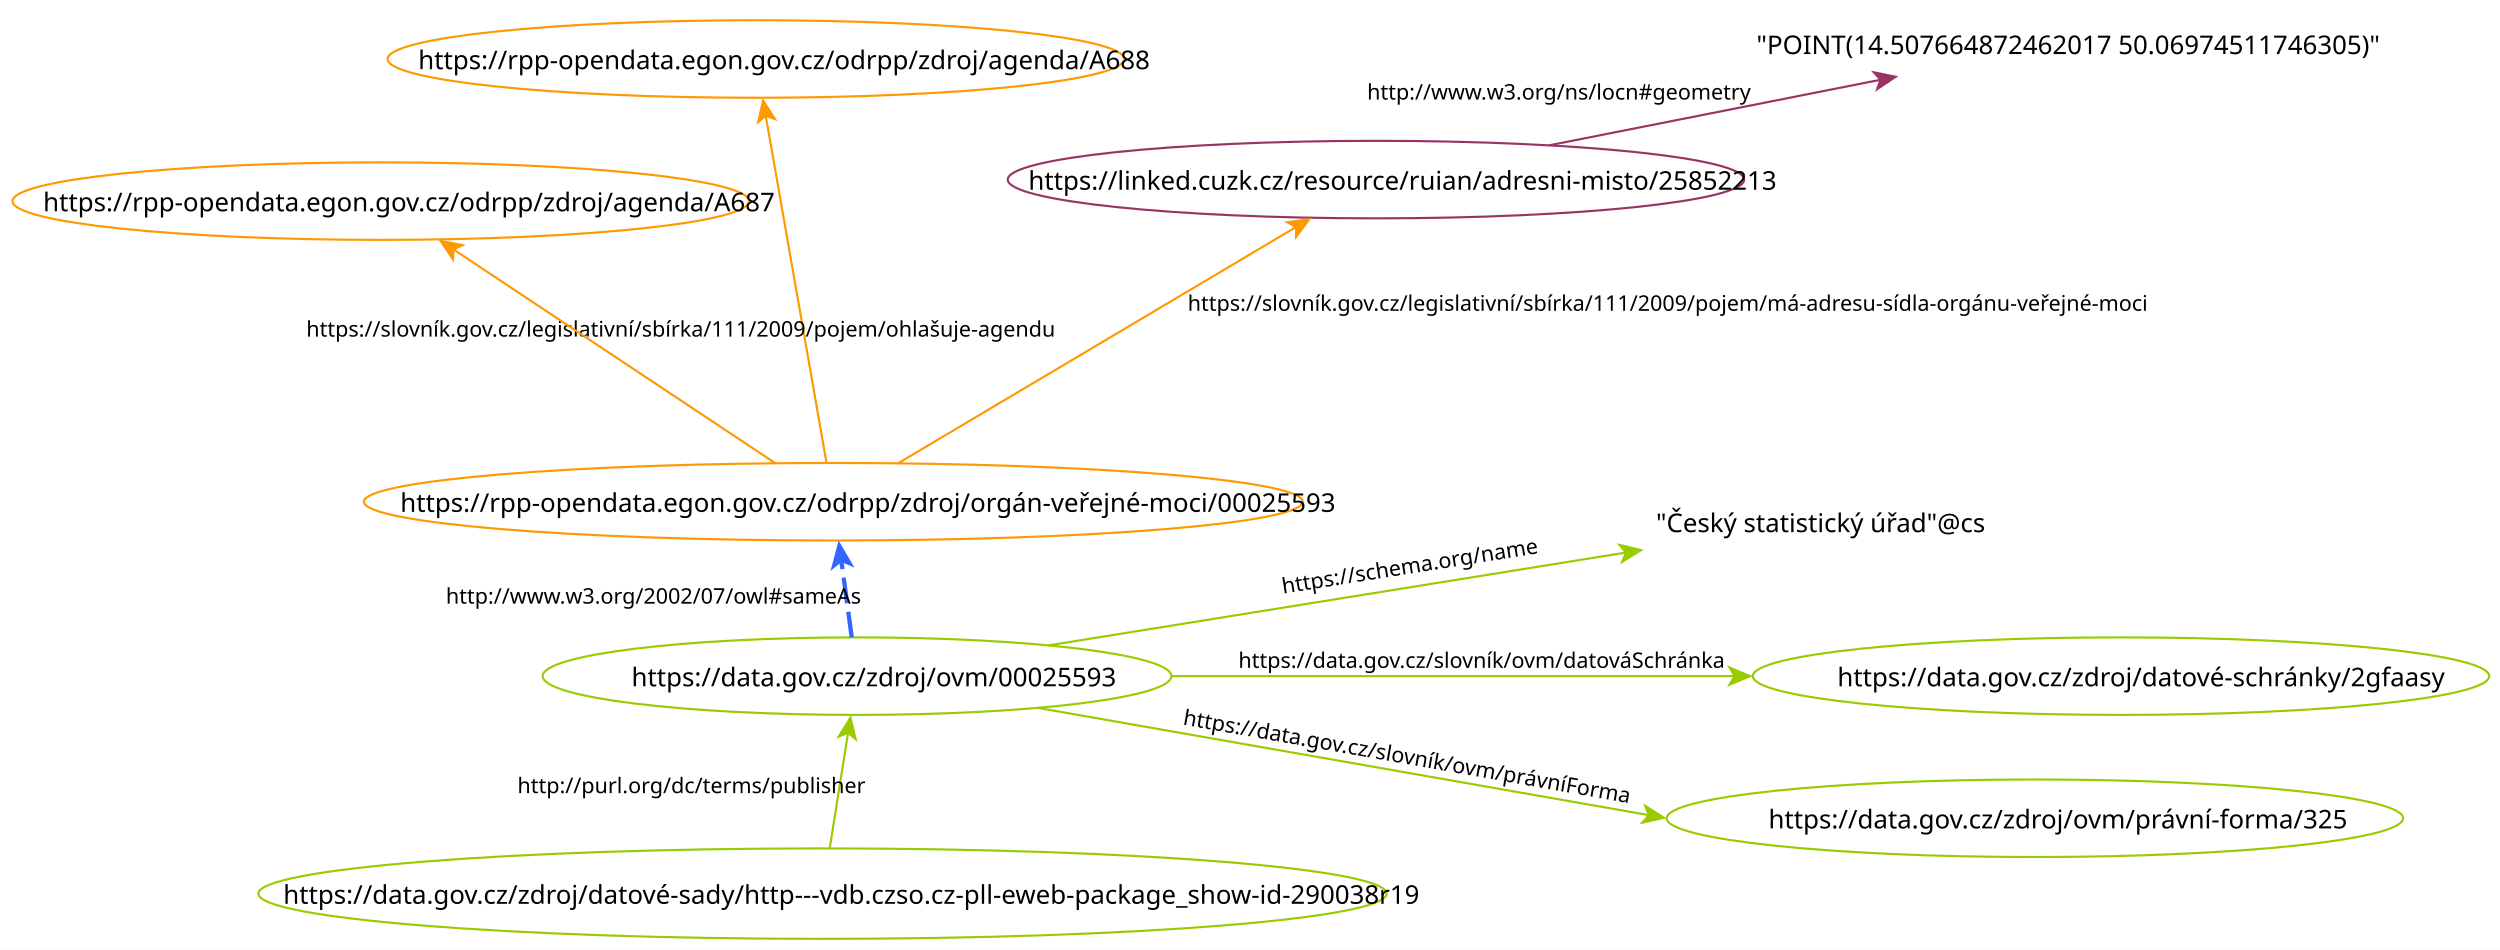
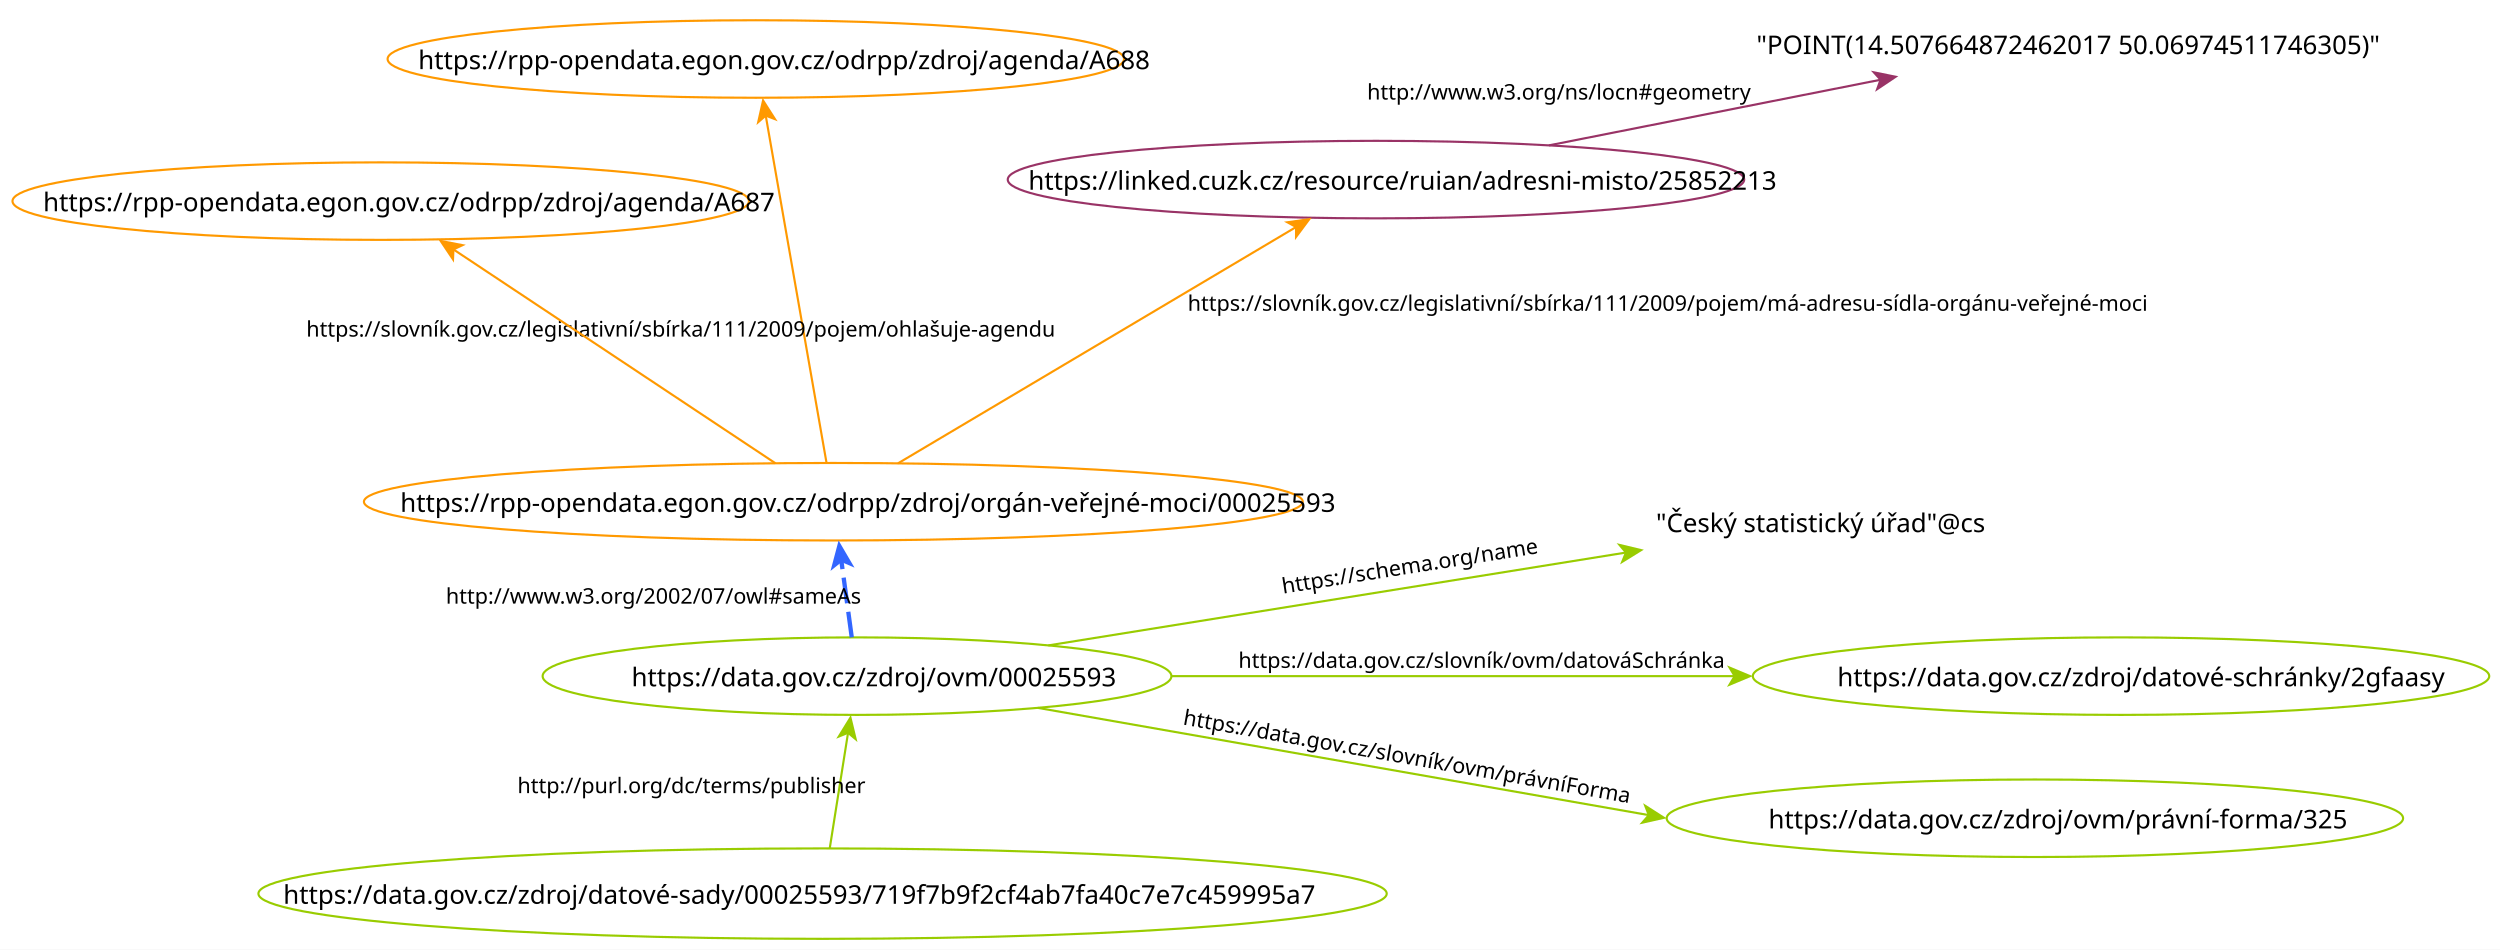
<svg xmlns="http://www.w3.org/2000/svg" fill-opacity="1" color-rendering="auto" color-interpolation="auto" text-rendering="auto" stroke="black" stroke-linecap="square" width="1161" stroke-miterlimit="10" shape-rendering="auto" stroke-opacity="1" fill="black" stroke-dasharray="none" font-weight="normal" stroke-width="1" height="441" font-family="'Dialog'" font-style="normal" stroke-linejoin="miter" font-size="12px" stroke-dashoffset="0" image-rendering="auto">
  <defs id="genericDefs" />
  <g>
    <defs id="defs1">
      <clipPath clipPathUnits="userSpaceOnUse" id="clipPath1">
        <path d="M0 0 L1161 0 L1161 441 L0 441 L0 0 Z" />
      </clipPath>
      <clipPath clipPathUnits="userSpaceOnUse" id="clipPath2">
        <path d="M60 1 L1221 1 L1221 442 L60 442 L60 1 Z" />
      </clipPath>
      <clipPath clipPathUnits="userSpaceOnUse" id="clipPath3">
        <path d="M-597.193 -223.926 L546.169 -425.532 L622.748 8.768 L-520.614 210.374 L-597.193 -223.926 Z" />
      </clipPath>
      <clipPath clipPathUnits="userSpaceOnUse" id="clipPath4">
        <path d="M-543.4 -353.463 L603.306 -171.843 L534.318 263.728 L-612.388 82.108 L-543.4 -353.463 Z" />
      </clipPath>
    </defs>
    <g fill="white" text-rendering="geometricPrecision" shape-rendering="geometricPrecision" transform="translate(-60,-1)" stroke="white">
      <rect x="60" width="1161" height="441" y="1" clip-path="url(#clipPath2)" stroke="none" />
    </g>
    <g stroke-linecap="butt" transform="matrix(1,0,0,1,-60,-1)" fill="rgb(153,204,0)" text-rendering="geometricPrecision" shape-rendering="geometricPrecision" stroke="rgb(153,204,0)" stroke-miterlimit="1.45">
      <ellipse rx="262" fill="none" ry="21" clip-path="url(#clipPath2)" cx="442" cy="416" />
-       <text x="191.538" y="420.714" clip-path="url(#clipPath2)" fill="black" font-family="sans-serif" stroke="none" xml:space="preserve">https://data.gov.cz/zdroj/datové-sady/http---vdb.czso.cz-pll-eweb-package_show-id-290038r19</text>
+       <text x="191.538" y="420.714" clip-path="url(#clipPath2)" fill="black" font-family="sans-serif" stroke="none" xml:space="preserve">https://data.gov.cz/zdroj/datové-sady/00025593/719f7b9f2cf4ab7fa40c7e7c459995a7</text>
      <ellipse rx="146" fill="none" ry="18" clip-path="url(#clipPath2)" cx="458" cy="315" />
      <text x="353.269" y="319.714" clip-path="url(#clipPath2)" fill="black" font-family="sans-serif" stroke="none" xml:space="preserve">https://data.gov.cz/zdroj/ovm/00025593</text>
      <ellipse rx="171" fill="none" ry="18" clip-path="url(#clipPath2)" cx="1045" cy="315" />
      <text x="913.264" y="319.714" clip-path="url(#clipPath2)" fill="black" font-family="sans-serif" stroke="none" xml:space="preserve">https://data.gov.cz/zdroj/datové-schránky/2gfaasy</text>
      <ellipse rx="171" fill="none" ry="18" clip-path="url(#clipPath2)" cx="1005" cy="381" />
      <text x="881.276" y="385.714" clip-path="url(#clipPath2)" fill="black" font-family="sans-serif" stroke="none" xml:space="preserve">https://data.gov.cz/zdroj/ovm/právní-forma/325</text>
      <text x="829.033" y="248.123" clip-path="url(#clipPath2)" fill="black" font-family="sans-serif" stroke="none" xml:space="preserve">"Český statistický úřad"@cs</text>
      <ellipse clip-path="url(#clipPath2)" fill="none" rx="171" cx="236.8" ry="18" cy="94.4" stroke="rgb(255,153,0)" />
      <text x="80.021" y="99.114" clip-path="url(#clipPath2)" fill="black" font-family="sans-serif" stroke="none" xml:space="preserve">https://rpp-opendata.egon.gov.cz/odrpp/zdroj/agenda/A687</text>
      <ellipse clip-path="url(#clipPath2)" fill="none" rx="171" cx="411" ry="18" cy="28.4" stroke="rgb(255,153,0)" />
      <text x="254.221" y="33.114" clip-path="url(#clipPath2)" fill="black" font-family="sans-serif" stroke="none" xml:space="preserve">https://rpp-opendata.egon.gov.cz/odrpp/zdroj/agenda/A688</text>
      <ellipse clip-path="url(#clipPath2)" fill="none" rx="171" cx="699" ry="18" cy="84.4" stroke="rgb(153,51,102)" />
      <text x="537.583" y="89.114" clip-path="url(#clipPath2)" fill="black" font-family="sans-serif" stroke="none" xml:space="preserve">https://linked.cuzk.cz/resource/ruian/adresni-misto/25852213</text>
      <text x="875.691" y="26.114" clip-path="url(#clipPath2)" fill="black" font-family="sans-serif" stroke="none" xml:space="preserve">"POINT(14.507664872462017 50.06974511746305)"</text>
      <ellipse clip-path="url(#clipPath2)" fill="none" rx="218" cx="447" ry="18" cy="234" stroke="rgb(255,153,0)" />
      <text x="245.871" y="238.714" clip-path="url(#clipPath2)" fill="black" font-family="sans-serif" stroke="none" xml:space="preserve">https://rpp-opendata.egon.gov.cz/odrpp/zdroj/orgán-veřejné-moci/00025593</text>
      <path fill="none" d="M445.327 395.002 L453.897 340.898" clip-path="url(#clipPath2)" />
      <path d="M455.149 332.997 L448.333 344.067 L453.741 341.886 L458.21 345.631 Z" clip-path="url(#clipPath2)" stroke="none" />
    </g>
    <g font-size="10px" stroke-linecap="butt" transform="matrix(1,0,0,1,-60,-1)" text-rendering="geometricPrecision" font-family="sans-serif" shape-rendering="geometricPrecision" stroke-miterlimit="1.45">
      <text x="300.301" xml:space="preserve" y="369.328" clip-path="url(#clipPath2)" stroke="none">http://purl.org/dc/terms/publisher</text>
    </g>
    <g stroke-linecap="butt" transform="matrix(1,0,0,1,-60,-1)" fill="rgb(153,204,0)" text-rendering="geometricPrecision" shape-rendering="geometricPrecision" stroke="rgb(153,204,0)" stroke-miterlimit="1.45">
      <path fill="none" d="M604 315 L866 315" clip-path="url(#clipPath2)" />
      <path d="M874 315 L862 310 L865 315 L862 320 Z" clip-path="url(#clipPath2)" stroke="none" />
    </g>
    <g font-size="10px" stroke-linecap="butt" transform="matrix(1,0,0,1,-60,-1)" text-rendering="geometricPrecision" font-family="sans-serif" shape-rendering="geometricPrecision" stroke-miterlimit="1.45">
      <text x="635.111" xml:space="preserve" y="311.171" clip-path="url(#clipPath2)" stroke="none">https://data.gov.cz/slovník/ovm/datováSchránka</text>
    </g>
    <g stroke-linecap="butt" transform="matrix(1,0,0,1,-60,-1)" fill="rgb(153,204,0)" text-rendering="geometricPrecision" shape-rendering="geometricPrecision" stroke="rgb(153,204,0)" stroke-miterlimit="1.45">
      <path fill="none" d="M541.915 329.73 L826.12 379.617" clip-path="url(#clipPath2)" />
      <path d="M834 381 L823.045 374.001 L825.136 379.444 L821.316 383.85 Z" clip-path="url(#clipPath2)" stroke="none" />
    </g>
    <g font-size="10px" stroke-linecap="butt" transform="matrix(0.9848,0.1736,-0.1736,0.9848,549.236,324.2258)" text-rendering="geometricPrecision" font-family="sans-serif" shape-rendering="geometricPrecision" stroke-miterlimit="1.45">
      <text x="2" xml:space="preserve" y="12.054" clip-path="url(#clipPath3)" stroke="none">https://data.gov.cz/slovník/ovm/právníForma</text>
    </g>
    <g stroke-linecap="butt" transform="matrix(1,0,0,1,-60,-1)" fill="rgb(153,204,0)" text-rendering="geometricPrecision" shape-rendering="geometricPrecision" stroke="rgb(153,204,0)" stroke-miterlimit="1.45">
      <path fill="none" d="M546.858 300.718 L815.501 257.538" clip-path="url(#clipPath2)" />
      <path d="M823.4 256.268 L810.759 253.236 L814.514 257.696 L812.346 263.109 Z" clip-path="url(#clipPath2)" stroke="none" />
    </g>
    <g font-size="10px" stroke-linecap="butt" transform="matrix(0.9877,-0.1564,0.1564,0.9877,592.0041,264.1048)" text-rendering="geometricPrecision" font-family="sans-serif" shape-rendering="geometricPrecision" stroke-miterlimit="1.45">
      <text x="2" xml:space="preserve" y="12.054" clip-path="url(#clipPath4)" stroke="none">https://schema.org/name</text>
    </g>
    <g stroke-linecap="butt" transform="matrix(1,0,0,1,-60,-1)" fill="rgb(153,51,102)" text-rendering="geometricPrecision" shape-rendering="geometricPrecision" stroke="rgb(153,51,102)" stroke-miterlimit="1.45">
      <path fill="none" d="M779.313 68.509 L933.743 37.953" clip-path="url(#clipPath2)" />
      <path d="M941.591 36.4 L928.848 33.824 L932.762 38.147 L930.789 43.634 Z" clip-path="url(#clipPath2)" stroke="none" />
    </g>
    <g font-size="10px" stroke-linecap="butt" transform="matrix(1,0,0,1,-60,-1)" text-rendering="geometricPrecision" font-family="sans-serif" shape-rendering="geometricPrecision" stroke-miterlimit="1.45">
      <text x="694.893" xml:space="preserve" y="47.239" clip-path="url(#clipPath2)" stroke="none">http://www.w3.org/ns/locn#geometry</text>
    </g>
    <g stroke-linecap="butt" transform="matrix(1,0,0,1,-60,-1)" fill="rgb(51,102,255)" text-rendering="geometricPrecision" shape-rendering="geometricPrecision" stroke-dasharray="12,4" stroke="rgb(51,102,255)" stroke-width="2" stroke-miterlimit="1.45">
      <path fill="none" d="M455.556 297.002 L450.655 260.917" clip-path="url(#clipPath2)" />
      <path d="M449.444 251.999 L445.687 266.133 L450.807 262.032 L456.835 264.619 Z" clip-path="url(#clipPath2)" stroke="none" />
    </g>
    <g font-size="10px" stroke-linecap="butt" transform="matrix(1,0,0,1,-60,-1)" text-rendering="geometricPrecision" font-family="sans-serif" shape-rendering="geometricPrecision" stroke-miterlimit="1.45">
      <text x="267.067" xml:space="preserve" y="281.328" clip-path="url(#clipPath2)" stroke="none">http://www.w3.org/2002/07/owl#sameAs</text>
    </g>
    <g stroke-linecap="butt" transform="matrix(1,0,0,1,-60,-1)" fill="rgb(255,153,0)" text-rendering="geometricPrecision" shape-rendering="geometricPrecision" stroke="rgb(255,153,0)" stroke-miterlimit="1.45">
      <path fill="none" d="M443.849 216.002 L415.531 54.277" clip-path="url(#clipPath2)" />
      <path d="M414.151 46.397 L411.296 59.08 L415.704 55.262 L421.146 57.355 Z" clip-path="url(#clipPath2)" stroke="none" />
    </g>
    <g font-size="10px" stroke-linecap="butt" transform="matrix(1,0,0,1,-60,-1)" text-rendering="geometricPrecision" font-family="sans-serif" shape-rendering="geometricPrecision" stroke-miterlimit="1.45">
      <text x="202.237" xml:space="preserve" y="157.328" clip-path="url(#clipPath2)" stroke="none">https://slovník.gov.cz/legislativní/sbírka/111/2009/pojem/ohlašuje-agendu</text>
    </g>
    <g stroke-linecap="butt" transform="matrix(1,0,0,1,-60,-1)" fill="rgb(255,153,0)" text-rendering="geometricPrecision" shape-rendering="geometricPrecision" stroke="rgb(255,153,0)" stroke-miterlimit="1.45">
      <path fill="none" d="M420.104 216.137 L270.233 116.604" clip-path="url(#clipPath2)" />
      <path d="M263.569 112.178 L270.799 122.982 L271.066 117.157 L276.332 114.652 Z" clip-path="url(#clipPath2)" stroke="none" />
      <path fill="none" d="M477.032 216.172 L662.266 106.207" clip-path="url(#clipPath2)" />
      <path d="M669.145 102.124 L656.274 103.95 L661.406 106.718 L661.379 112.549 Z" clip-path="url(#clipPath2)" stroke="none" />
    </g>
    <g font-size="10px" stroke-linecap="butt" transform="matrix(1,0,0,1,-60,-1)" text-rendering="geometricPrecision" font-family="sans-serif" shape-rendering="geometricPrecision" stroke-miterlimit="1.45">
      <text x="611.567" xml:space="preserve" y="145.328" clip-path="url(#clipPath2)" stroke="none">https://slovník.gov.cz/legislativní/sbírka/111/2009/pojem/má-adresu-sídla-orgánu-veřejné-moci</text>
    </g>
  </g>
</svg>
